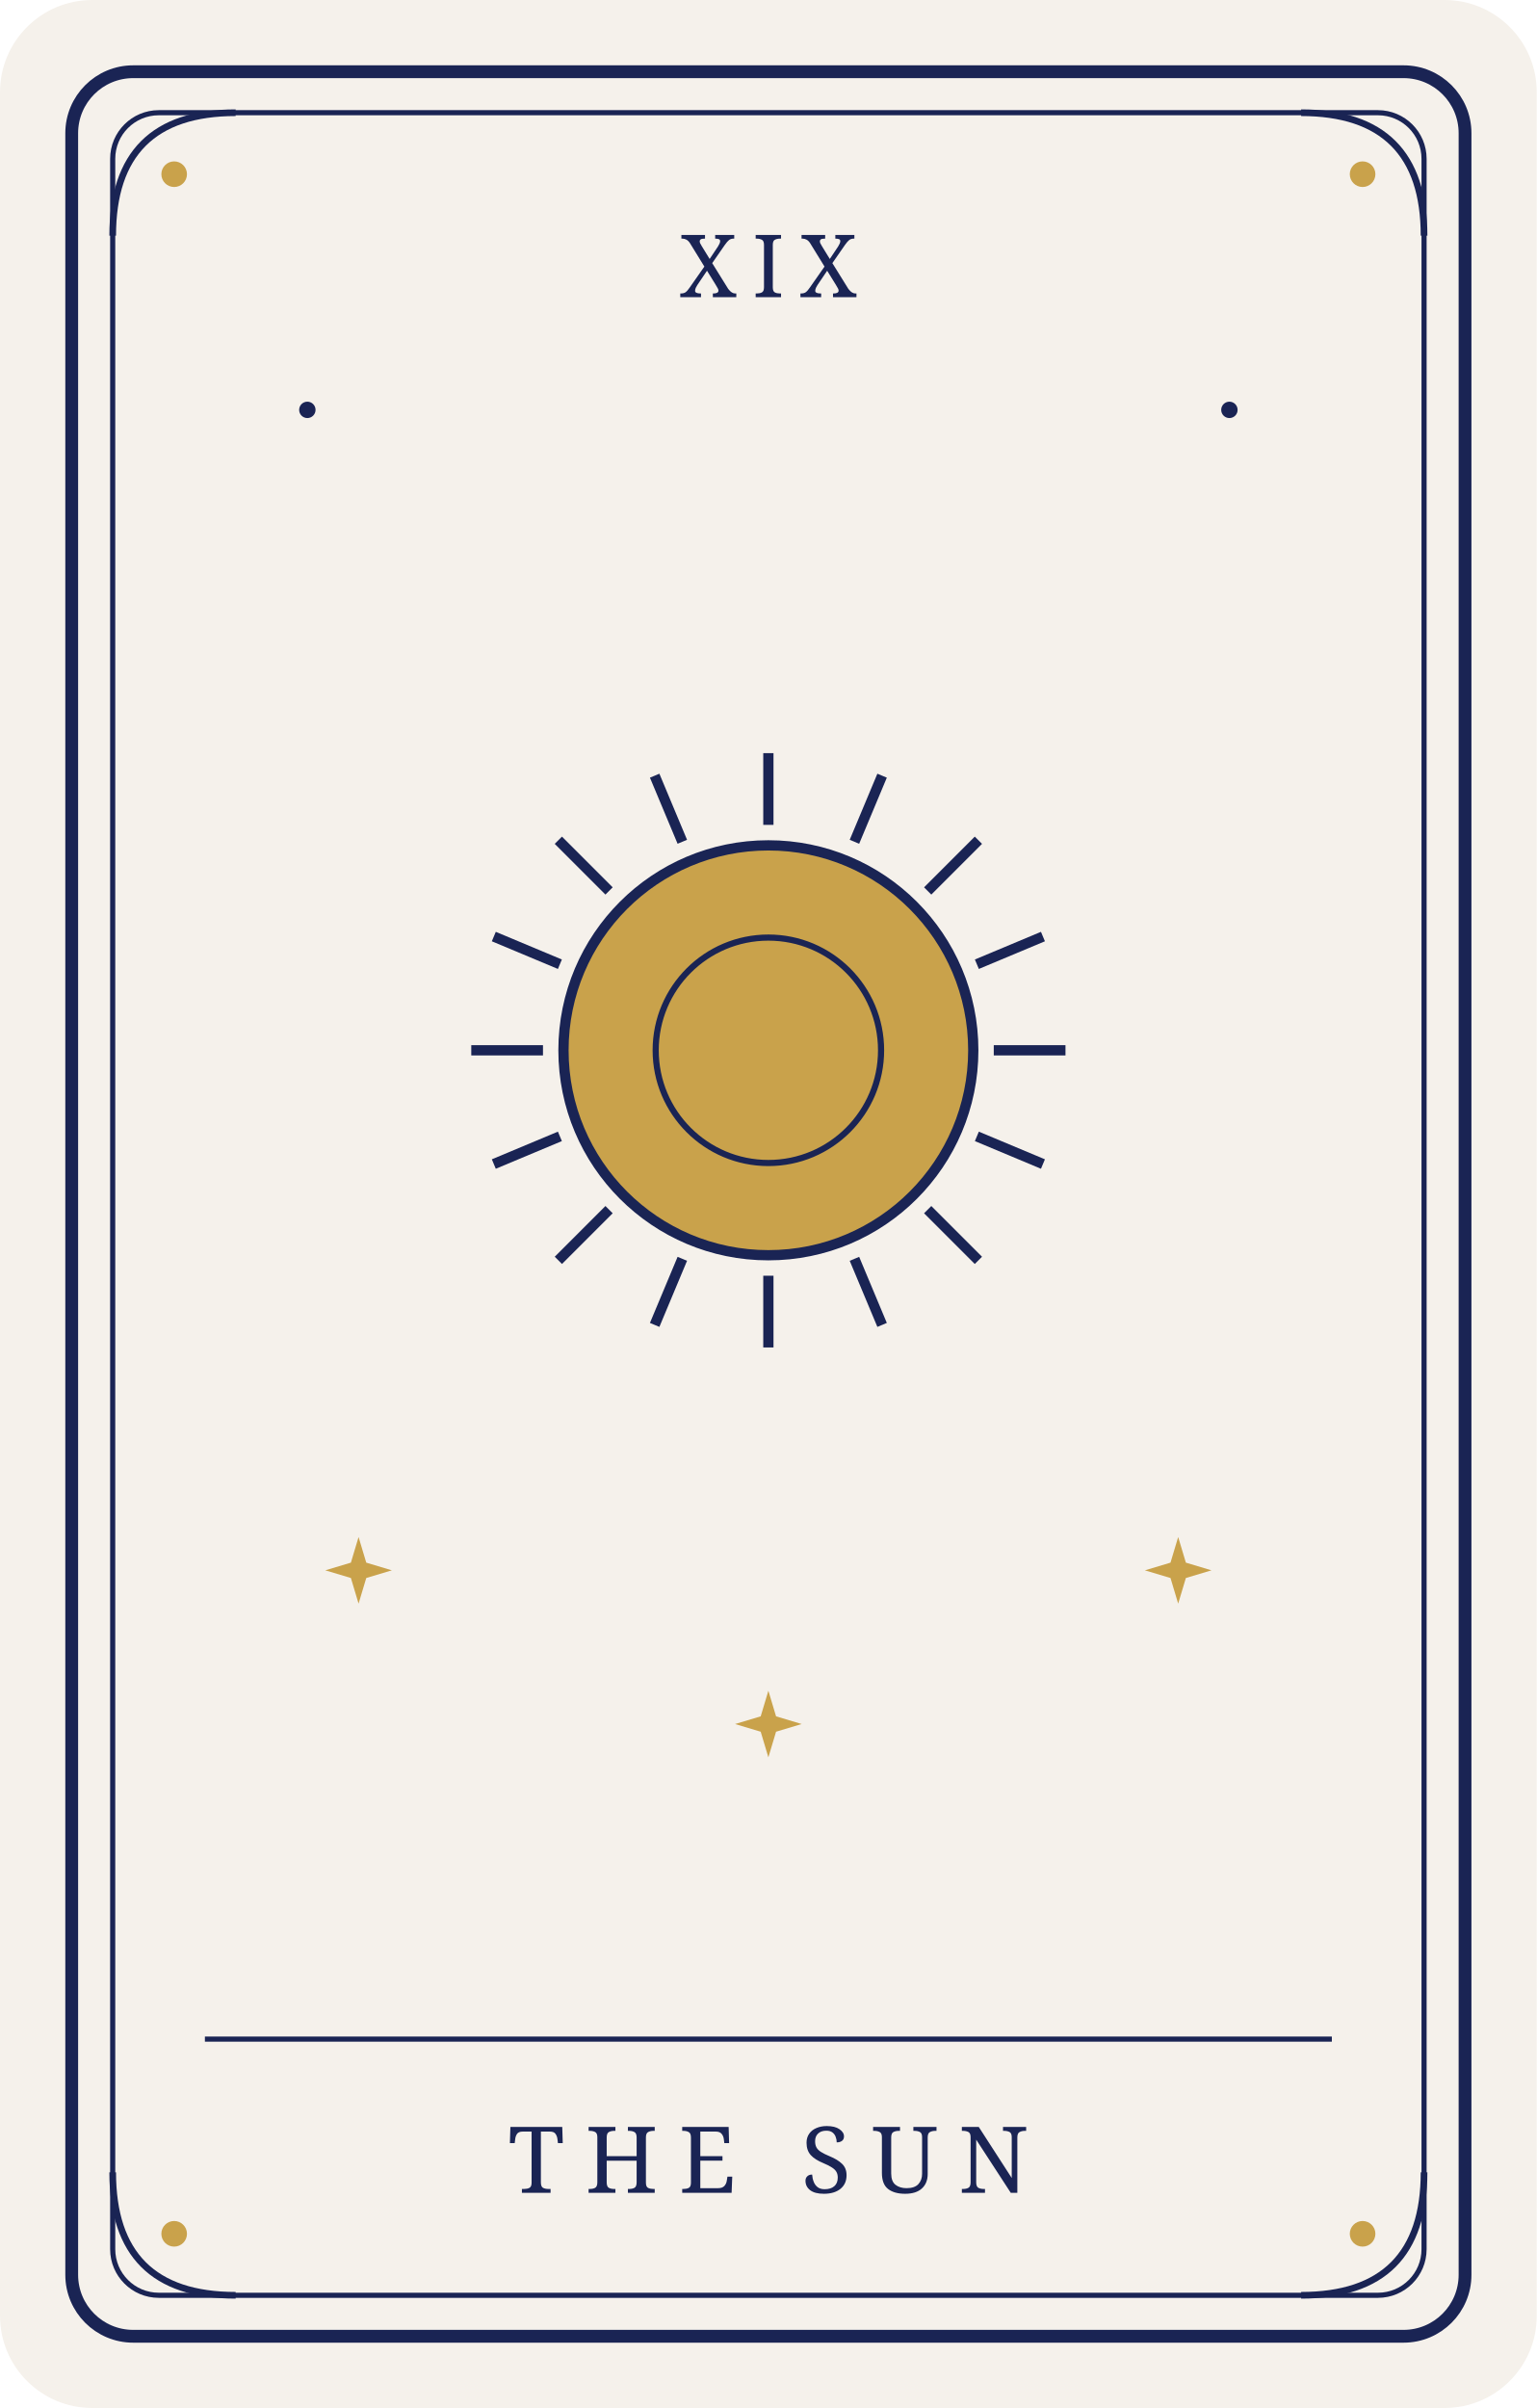
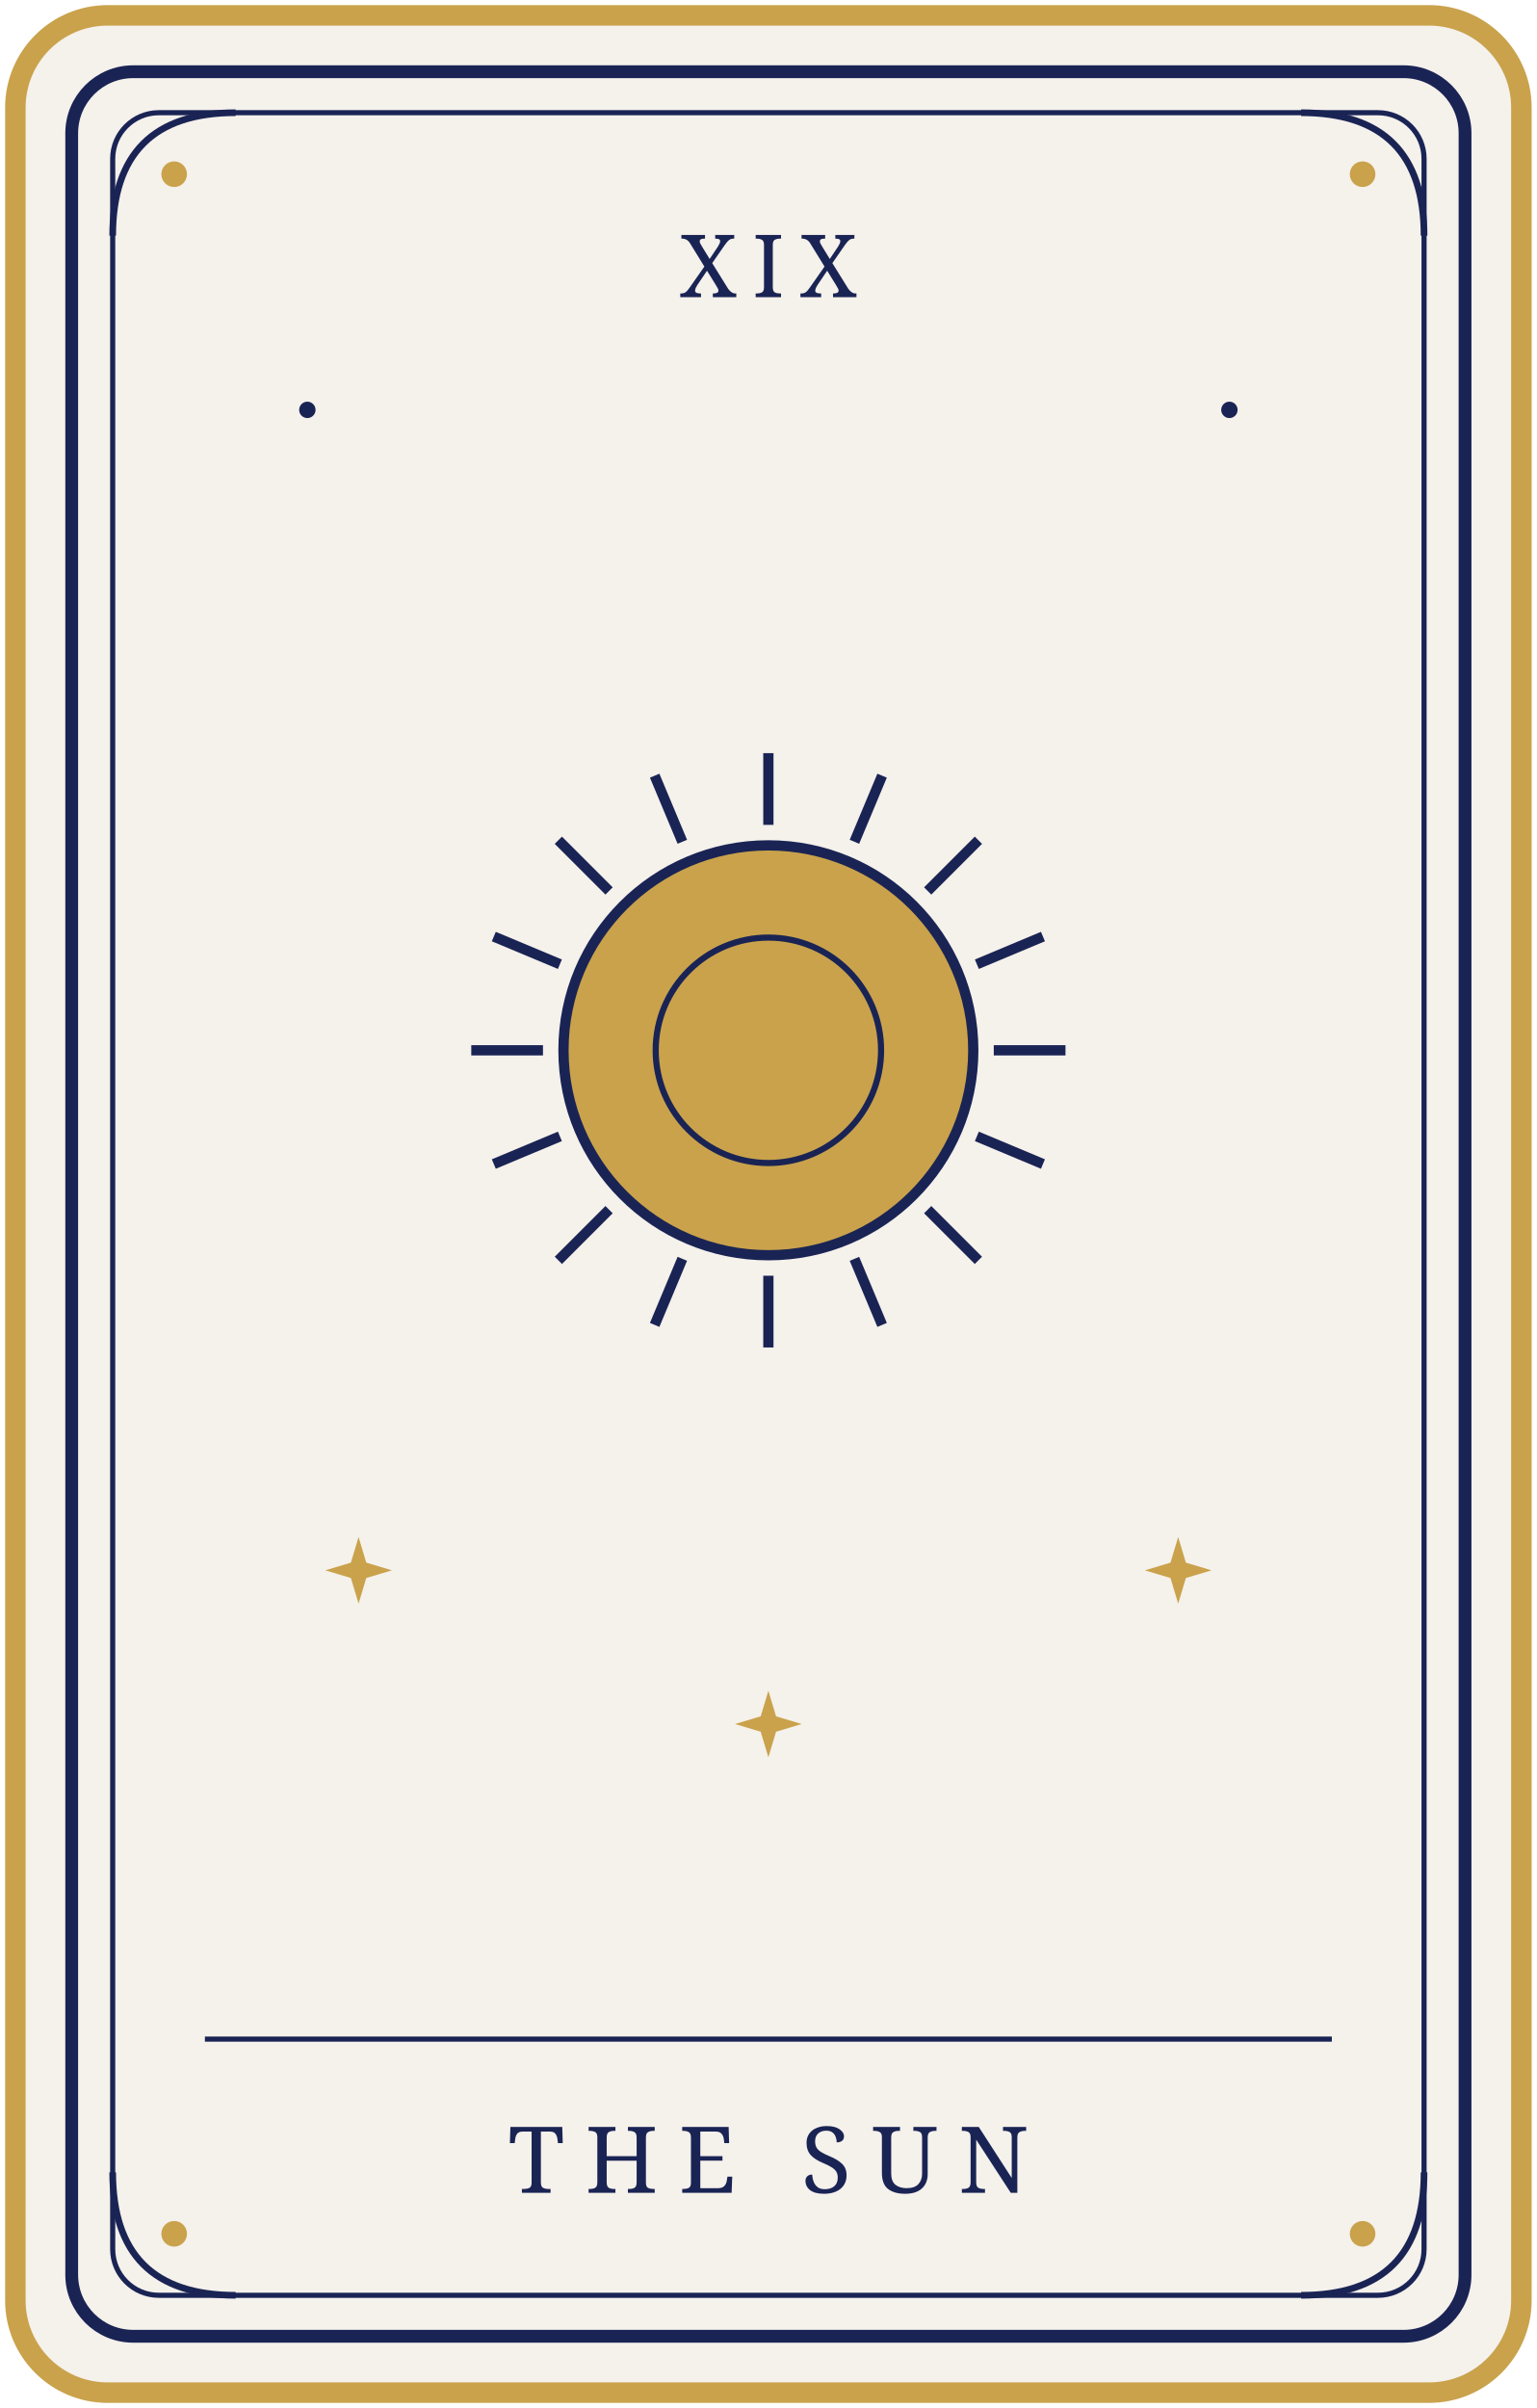
<svg xmlns="http://www.w3.org/2000/svg" width="300" height="470" viewBox="0 0 300 470">
-   <rect width="300" height="470" rx="18" fill="#F5F1EB" />
+   <rect x="3" y="3" width="294" height="464" rx="18" fill="#F5F1EB" stroke="#C9A24B" stroke-width="4" />
  <rect x="14" y="14" width="272" height="442" rx="12" fill="none" stroke="#1a2454" stroke-width="2.5" />
  <rect x="22" y="22" width="256" height="426" rx="9" fill="none" stroke="#1a2454" stroke-width="1" />
  <g stroke="#1a2454" stroke-width="1.3" fill="none">
    <path d="M22 46 Q22 22 46 22" />
    <path d="M254 22 Q278 22 278 46" />
    <path d="M278 424 Q278 448 254 448" />
    <path d="M46 448 Q22 448 22 424" />
  </g>
  <g fill="#C9A24B">
    <circle cx="34" cy="34" r="2.5" />
    <circle cx="266" cy="34" r="2.5" />
    <circle cx="266" cy="436" r="2.5" />
    <circle cx="34" cy="436" r="2.5" />
  </g>
  <text x="150" y="58" text-anchor="middle" font-family="Georgia, serif" font-size="17" letter-spacing="3" fill="#1a2454">XIX</text>
  <g fill="#1a2454">
    <circle cx="60" cy="80" r="1.6" />
    <circle cx="240" cy="80" r="1.6" />
  </g>
  <g transform="translate(150,205)">
    <circle cx="0" cy="0" r="40" fill="#C9A24B" />
    <circle cx="0" cy="0" r="40" fill="none" stroke="#1a2454" stroke-width="2" />
    <circle cx="0" cy="0" r="22" fill="none" stroke="#1a2454" stroke-width="1.2" />
    <g stroke="#1a2454" stroke-width="2">
      <line x1="44.0" y1="0.0" x2="58.0" y2="0.0" />
      <line x1="40.7" y1="16.8" x2="53.6" y2="22.2" />
      <line x1="31.1" y1="31.1" x2="41.0" y2="41.0" />
      <line x1="16.8" y1="40.7" x2="22.2" y2="53.6" />
      <line x1="0.0" y1="44.0" x2="0.0" y2="58.0" />
      <line x1="-16.8" y1="40.7" x2="-22.2" y2="53.6" />
      <line x1="-31.1" y1="31.1" x2="-41.0" y2="41.0" />
      <line x1="-40.7" y1="16.8" x2="-53.6" y2="22.2" />
      <line x1="-44.0" y1="0.0" x2="-58.0" y2="0.0" />
      <line x1="-40.7" y1="-16.8" x2="-53.6" y2="-22.2" />
      <line x1="-31.1" y1="-31.1" x2="-41.0" y2="-41.0" />
      <line x1="-16.8" y1="-40.7" x2="-22.2" y2="-53.6" />
      <line x1="-0.0" y1="-44.0" x2="-0.0" y2="-58.0" />
      <line x1="16.8" y1="-40.7" x2="22.2" y2="-53.6" />
      <line x1="31.1" y1="-31.1" x2="41.0" y2="-41.0" />
      <line x1="40.7" y1="-16.8" x2="53.6" y2="-22.2" />
    </g>
  </g>
  <g fill="#C9A24B">
    <path d="M70 300 l1.5 5 5 1.5 -5 1.5 -1.5 5 -1.5 -5 -5 -1.5 5 -1.5 Z" />
    <path d="M230 300 l1.5 5 5 1.5 -5 1.5 -1.5 5 -1.5 -5 -5 -1.5 5 -1.5 Z" />
    <path d="M150 330 l1.5 5 5 1.5 -5 1.5 -1.5 5 -1.5 -5 -5 -1.5 5 -1.5 Z" />
  </g>
  <line x1="40" y1="398" x2="260" y2="398" stroke="#1a2454" stroke-width="1" />
  <text x="150" y="428" text-anchor="middle" font-family="Georgia, serif" font-size="18" letter-spacing="4" fill="#1a2454">THE SUN</text>
</svg>
